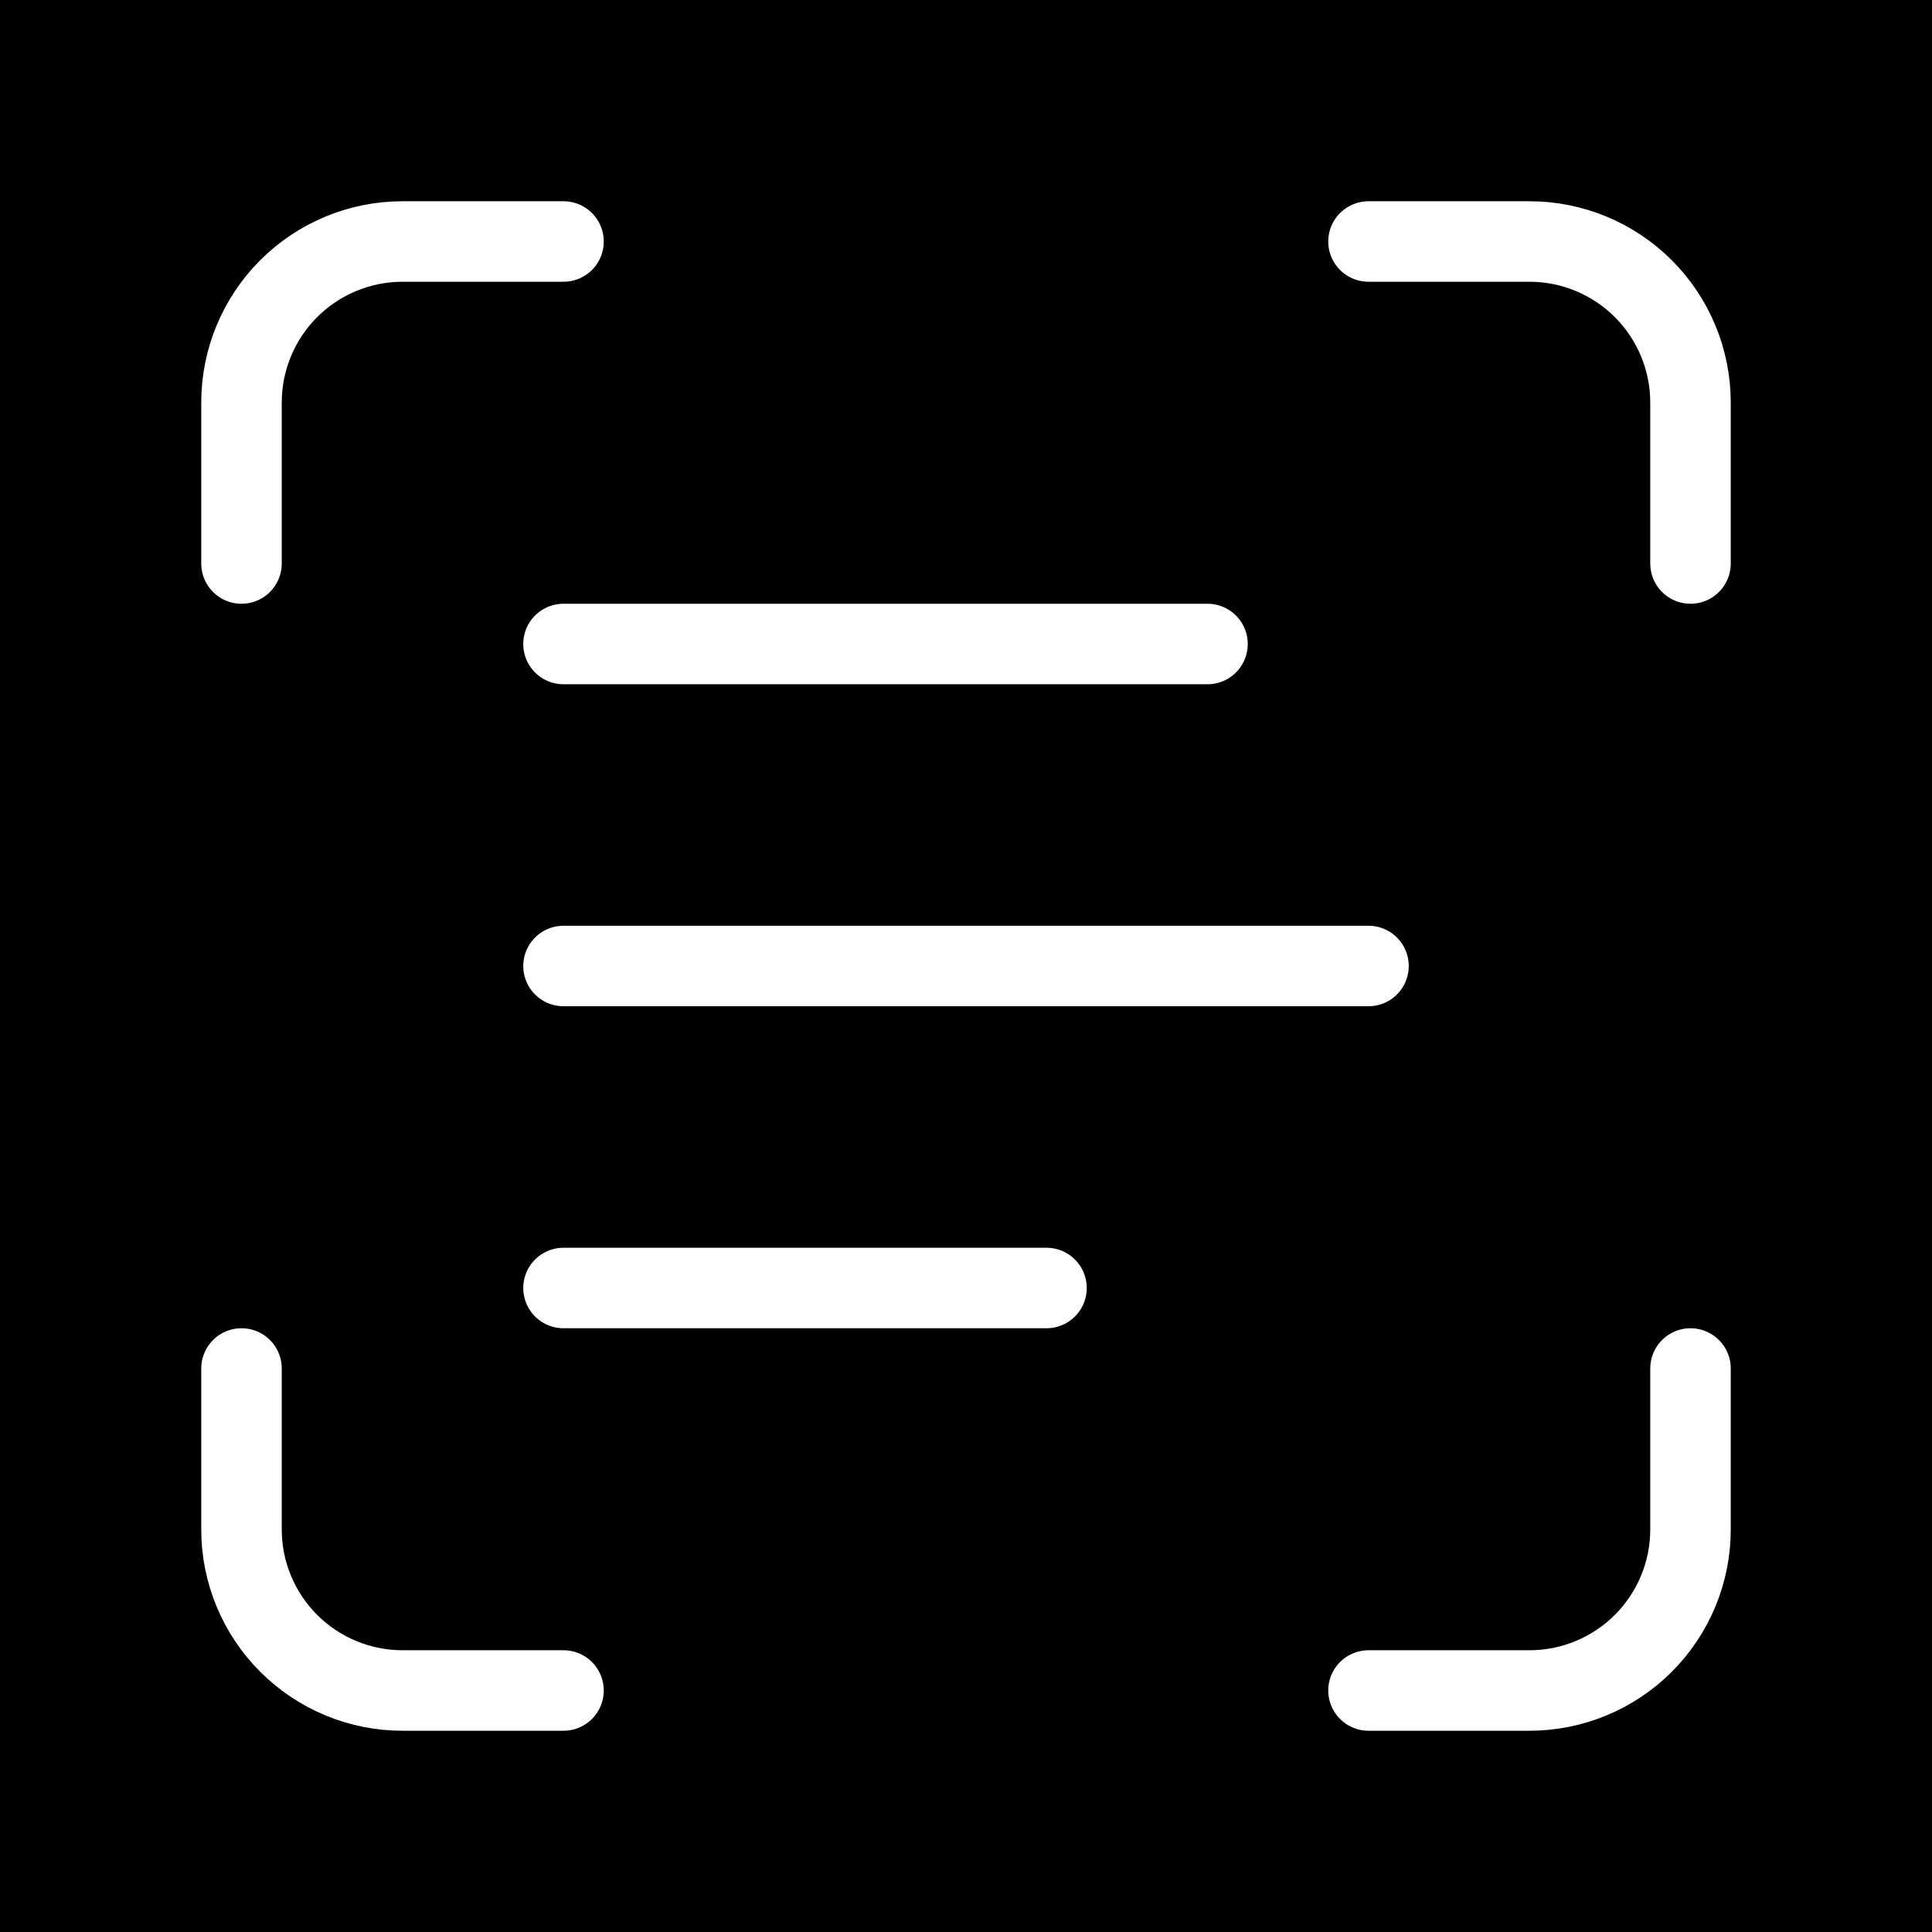
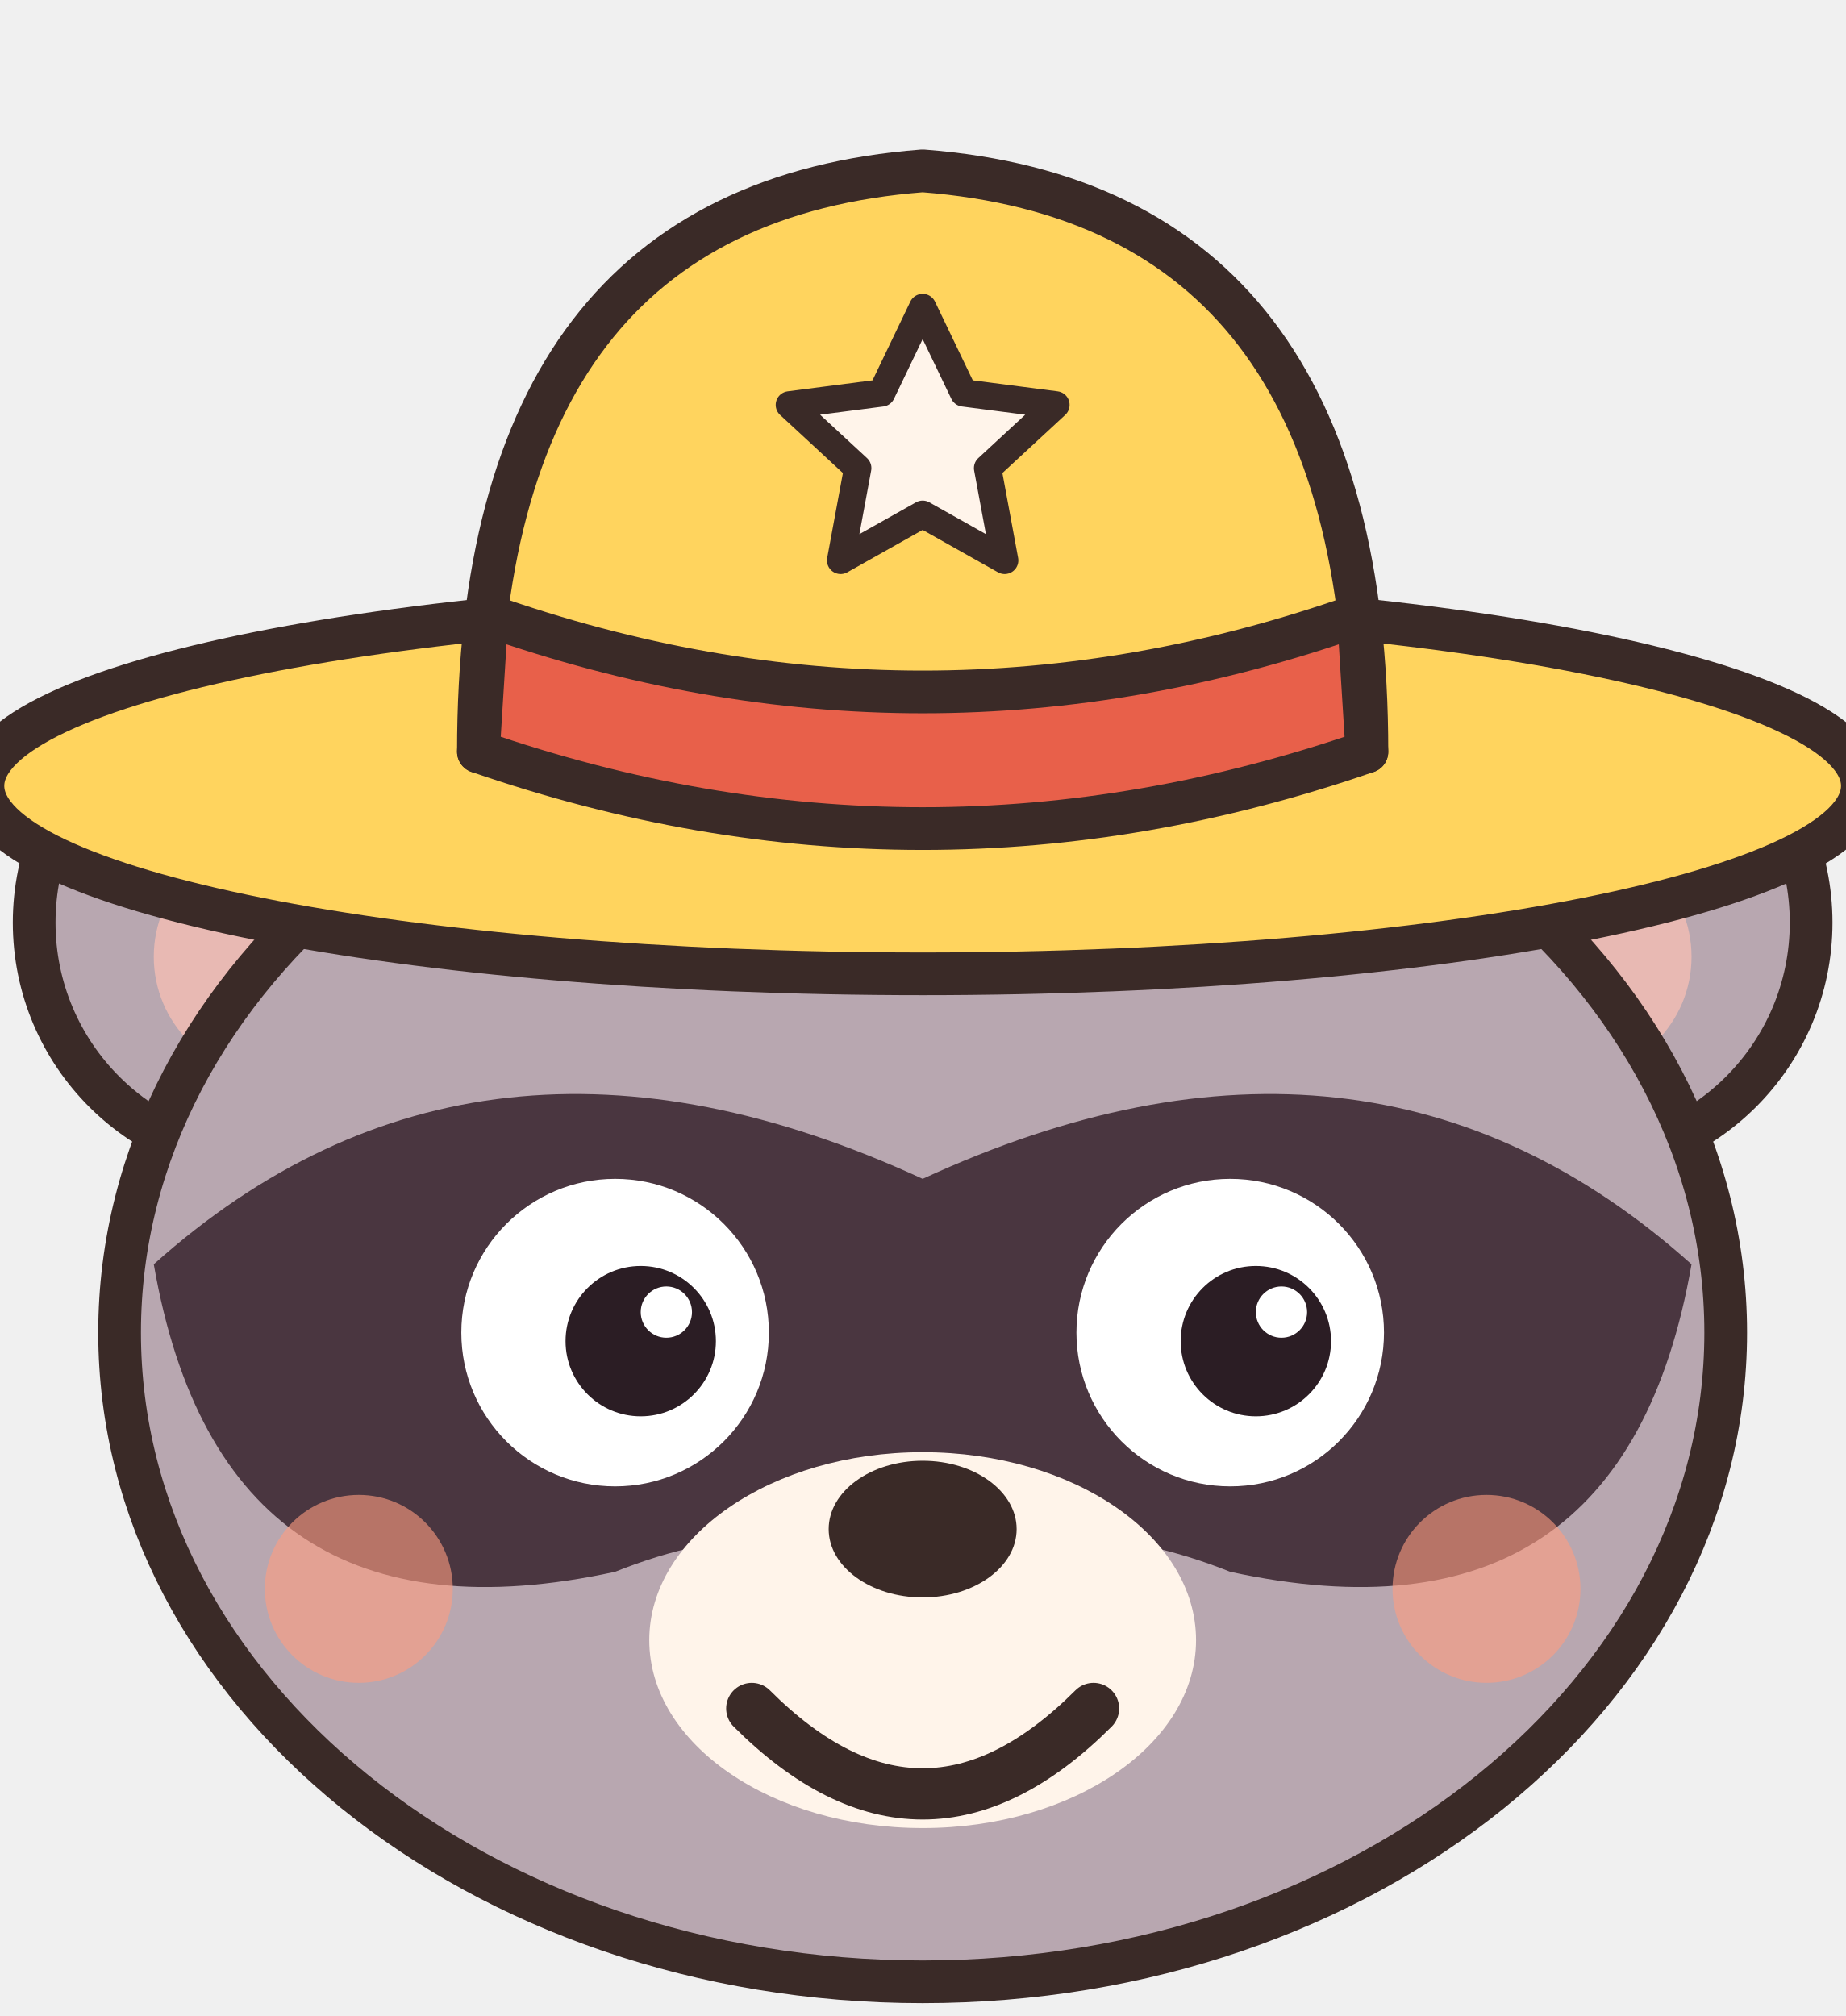
- <svg xmlns="http://www.w3.org/2000/svg" width="24" height="24" viewBox="0 0 24 24" fill="none">
-   <rect width="24" height="24" fill="black" />
-   <path d="M3 7V5C3 4.47 3.211 3.961 3.586 3.586C3.961 3.211 4.47 3 5 3H7M17 3H19C19.53 3 20.039 3.211 20.414 3.586C20.789 3.961 21 4.47 21 5V7M21 17V19C21 19.53 20.789 20.039 20.414 20.414C20.039 20.789 19.53 21 19 21H17M7 21H5C4.47 21 3.961 20.789 3.586 20.414C3.211 20.039 3 19.53 3 19V17M7 8H15M7 12H17M7 16H13" stroke="white" stroke-linecap="round" stroke-linejoin="round" />
+ <svg xmlns="http://www.w3.org/2000/svg" viewBox="26 8 108 118" width="108" height="118">
+   <circle cx="42" cy="62" r="14" fill="#b8a7b0" stroke="#3a2a27" stroke-width="2.5" />
+   <circle cx="118" cy="62" r="14" fill="#b8a7b0" stroke="#3a2a27" stroke-width="2.5" />
+   <circle cx="42" cy="64" r="7" fill="#e8b9b3" />
+   <circle cx="118" cy="64" r="7" fill="#e8b9b3" />
+   <ellipse cx="80" cy="86" rx="47" ry="38" fill="#b8a7b0" stroke="#3a2a27" stroke-width="2.5" />
+   <path d="M35 82Q54 65 80 77Q106 65 125 82Q121 105 98 100Q88 96 80 100Q72 96 62 100Q39 105 35 82Z" fill="#4a3640" />
+   <circle cx="62" cy="86" r="9" fill="#fff" />
+   <circle cx="98" cy="86" r="9" fill="#fff" />
+   <circle cx="63.5" cy="86.5" r="4.4" fill="#2b1d24" />
+   <circle cx="99.5" cy="86.5" r="4.4" fill="#2b1d24" />
+   <circle cx="65" cy="84.8" r="1.5" fill="#fff" />
+   <circle cx="101" cy="84.8" r="1.5" fill="#fff" />
+   <ellipse cx="80" cy="104" rx="16" ry="11" fill="#fff4ea" />
+   <ellipse cx="80" cy="97.5" rx="5.5" ry="4" fill="#3a2a27" />
+   <circle cx="47" cy="101" r="5.5" fill="#ff9c80" opacity=".6" />
+   <circle cx="113" cy="101" r="5.5" fill="#ff9c80" opacity=".6" />
+   <path d="M70 108 Q80 118 90 108" fill="none" stroke="#3a2a27" stroke-width="3" stroke-linecap="round" />
+   <ellipse cx="80" cy="54" rx="55" ry="11" fill="#ffd45e" stroke="#3a2a27" stroke-width="2.5" />
+   <path d="M54 52Q54 20 80 18Q106 20 106 52Z" fill="#ffd45e" stroke="#3a2a27" stroke-width="2.5" stroke-linejoin="round" />
+   <path d="M54.5 44Q80 53 105.5 44L106 52Q80 61 54 52Z" fill="#e8604a" stroke="#3a2a27" stroke-width="2.5" stroke-linejoin="round" />
+   <path d="M80 26l2.4 5 5.4.7-4 3.7 1 5.4-4.8-2.7-4.8 2.7 1-5.4-4-3.7 5.4-.7z" fill="#fff4ea" stroke="#3a2a27" stroke-width="1.6" stroke-linejoin="round" />
</svg>
